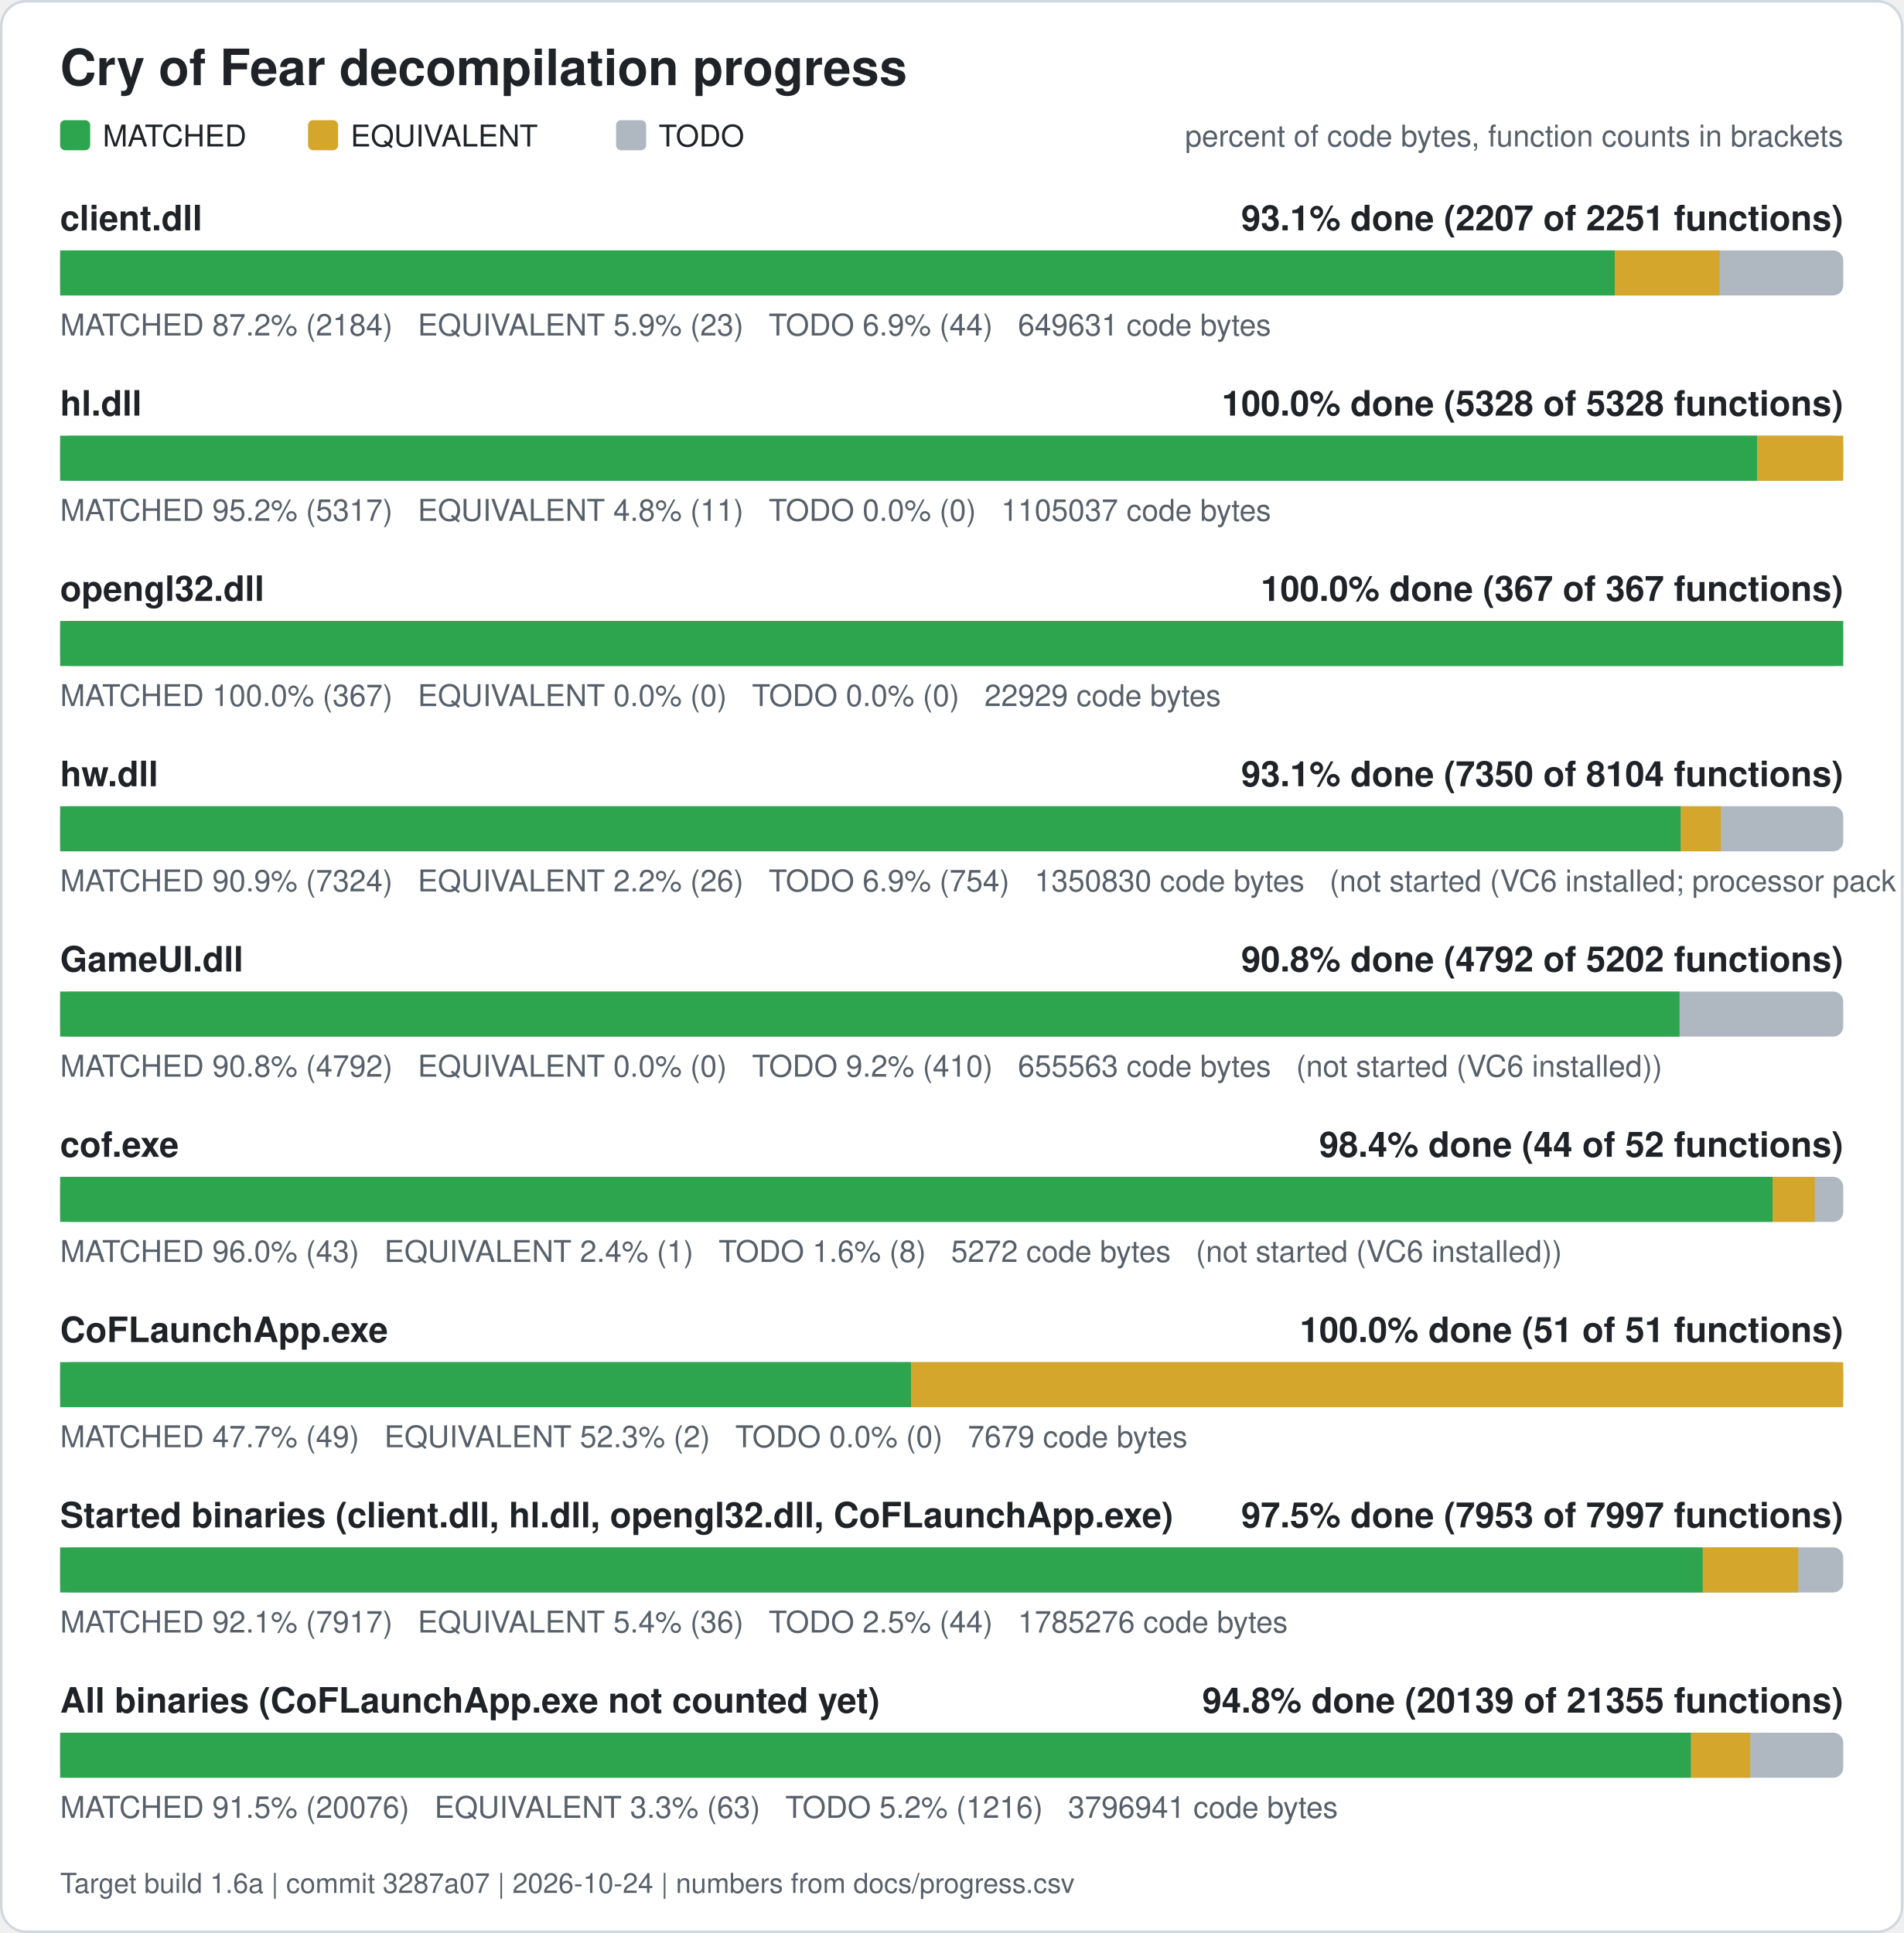
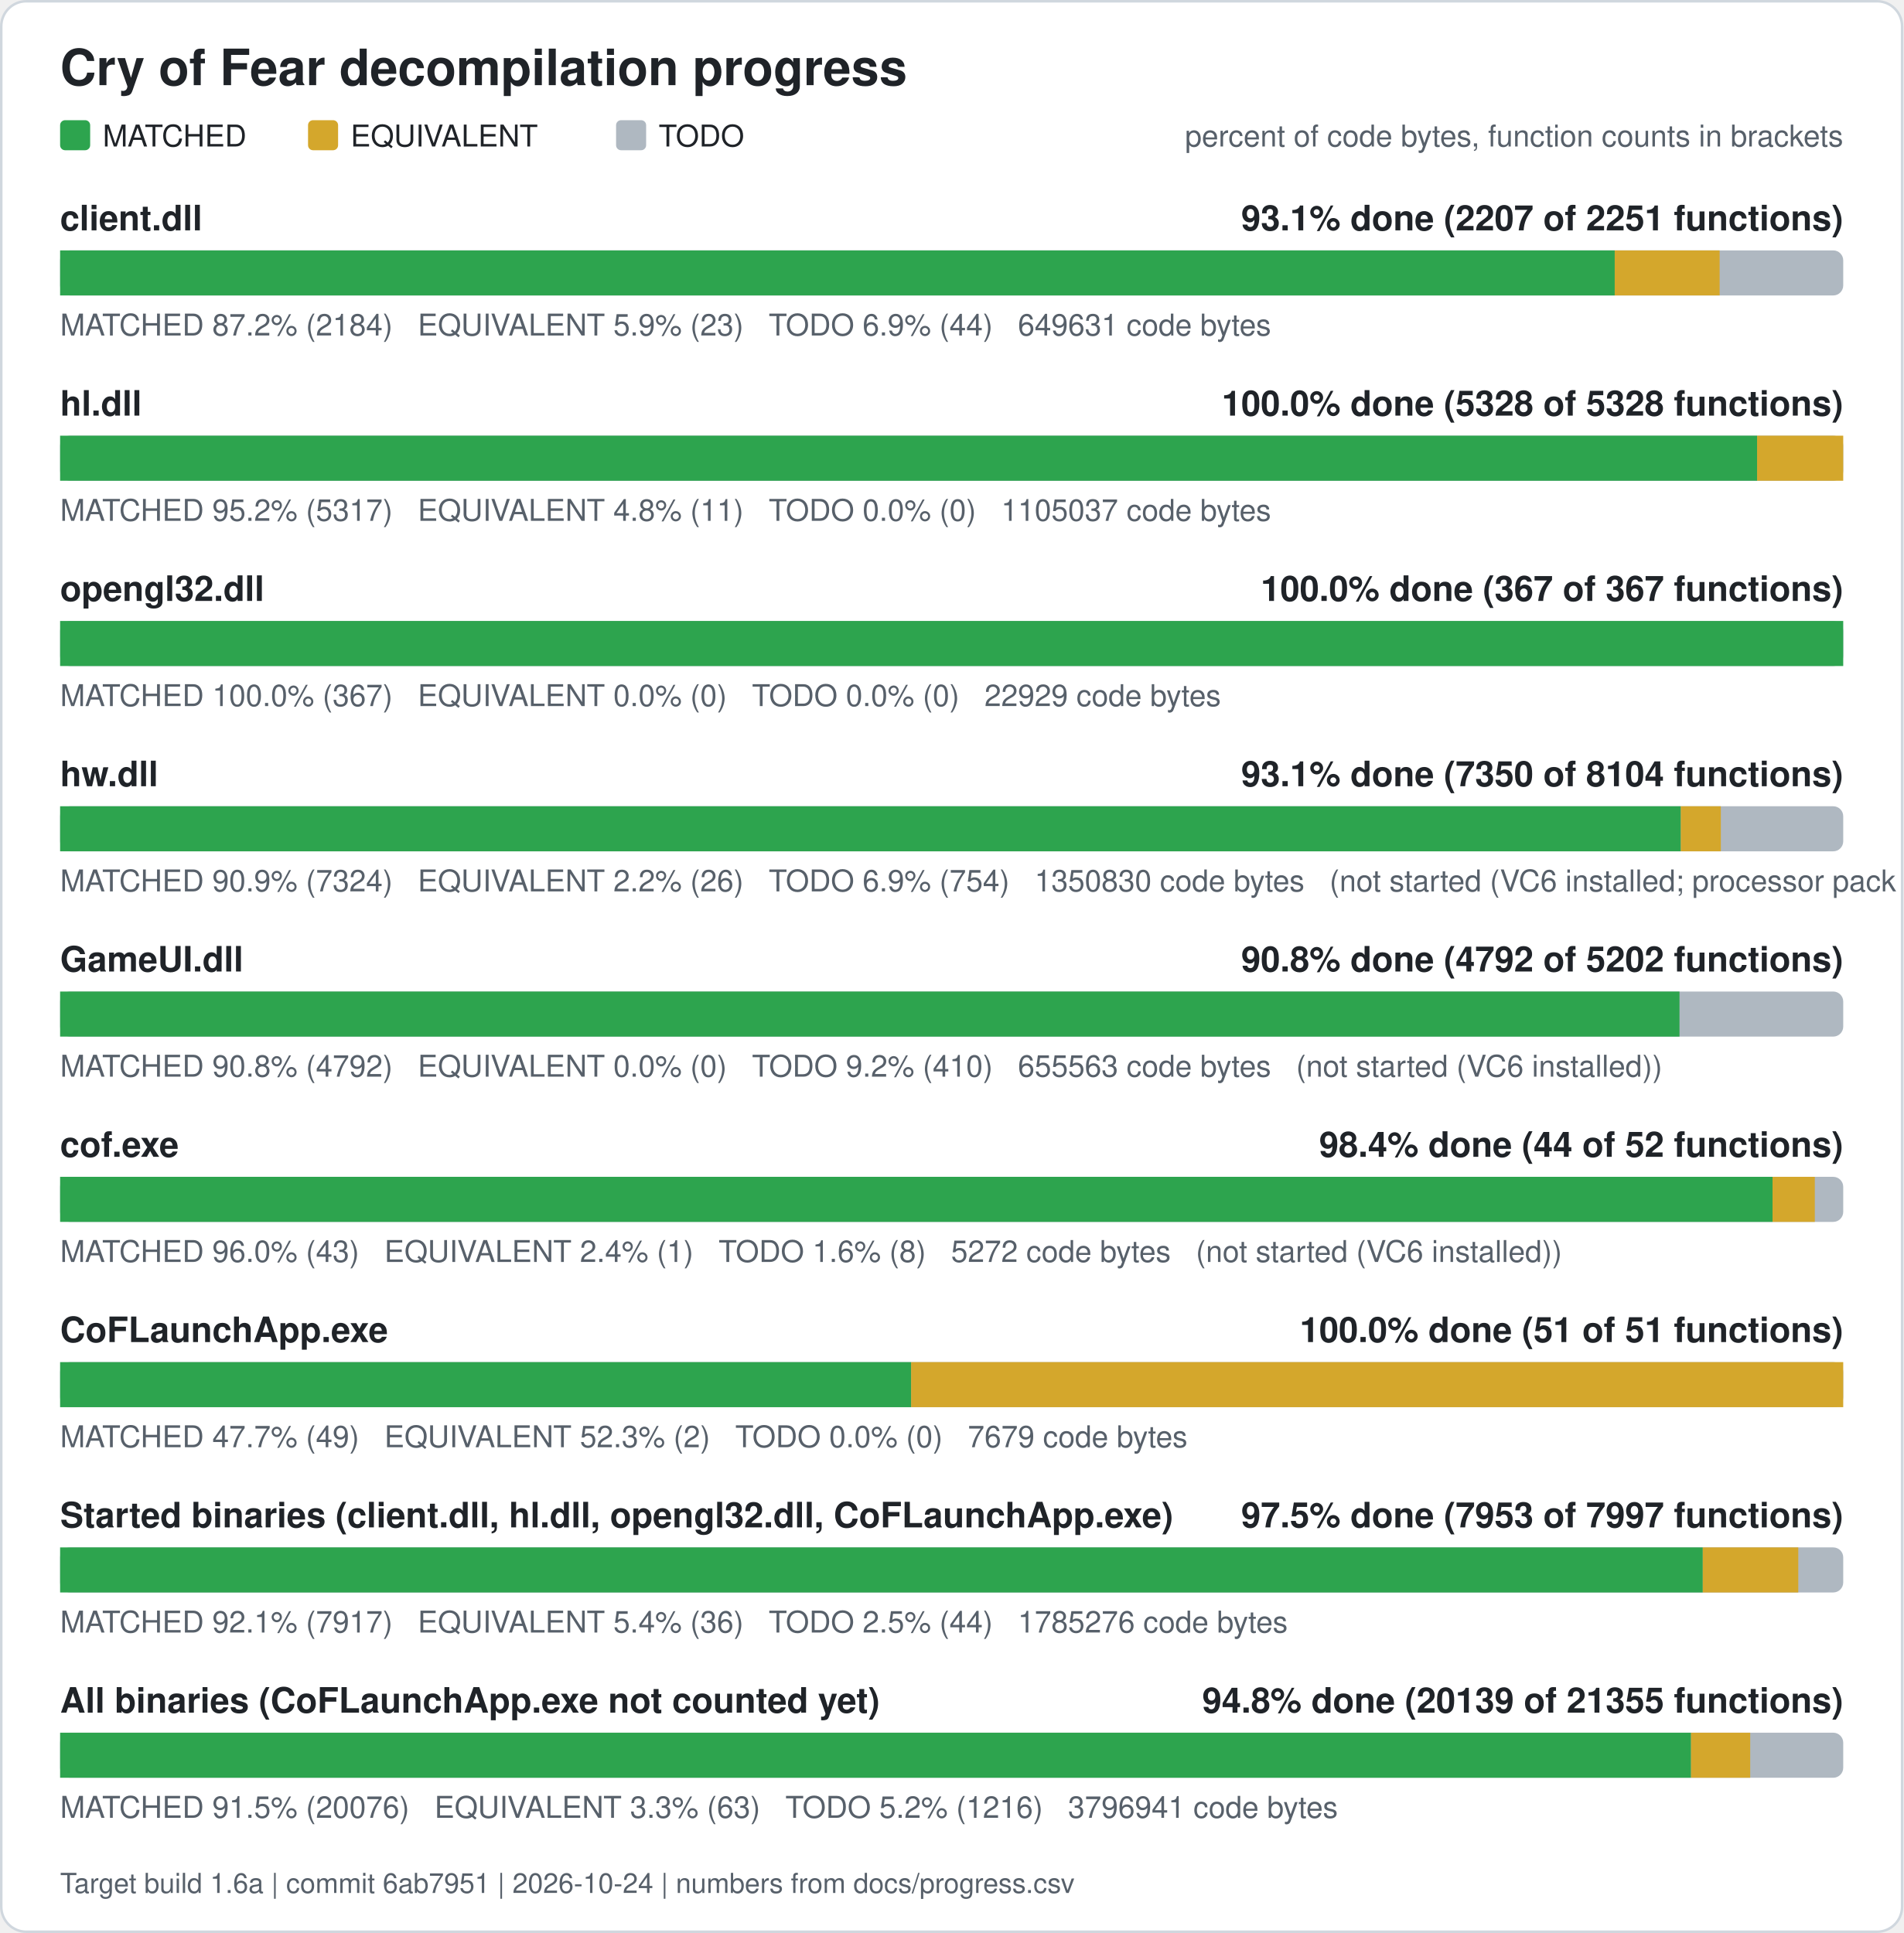
<svg xmlns="http://www.w3.org/2000/svg" width="760" height="772" viewBox="0 0 760 772" role="img" aria-label="Cry of Fear decompilation progress">
  <rect x="0.5" y="0.5" width="759" height="771" rx="10" fill="#ffffff" stroke="#d0d7de" />
  <text x="24" y="34" font-family="Segoe UI, Helvetica, Arial, sans-serif" font-size="20" font-weight="600" fill="#1f2328">Cry of Fear decompilation progress</text>
  <rect x="24" y="48" width="12" height="12" rx="2" fill="#2da44e" />
  <text x="41" y="58.5" font-family="Segoe UI, Helvetica, Arial, sans-serif" font-size="12" fill="#1f2328">MATCHED</text>
  <rect x="123" y="48" width="12" height="12" rx="2" fill="#d4a72c" />
  <text x="140" y="58.5" font-family="Segoe UI, Helvetica, Arial, sans-serif" font-size="12" fill="#1f2328">EQUIVALENT</text>
  <rect x="246" y="48" width="12" height="12" rx="2" fill="#afb8c1" />
  <text x="263" y="58.5" font-family="Segoe UI, Helvetica, Arial, sans-serif" font-size="12" fill="#1f2328">TODO</text>
  <text x="736" y="58.5" font-family="Segoe UI, Helvetica, Arial, sans-serif" font-size="12" fill="#57606a" text-anchor="end">percent of code bytes, function counts in brackets</text>
  <text x="24" y="92" font-family="Segoe UI, Helvetica, Arial, sans-serif" font-size="14" font-weight="600" fill="#1f2328">client.dll</text>
  <text x="736" y="92" font-family="Segoe UI, Helvetica, Arial, sans-serif" font-size="14" font-weight="600" fill="#1f2328" text-anchor="end">93.1% done (2207 of 2251 functions)</text>
  <rect x="24" y="100" width="712" height="18" rx="4" fill="#afb8c1" />
  <rect x="24.00" y="100" width="620.76" height="18" fill="#2da44e" />
  <rect x="644.76" y="100" width="41.89" height="18" fill="#d4a72c" />
  <text x="24" y="134" font-family="Segoe UI, Helvetica, Arial, sans-serif" font-size="12" fill="#57606a" xml:space="preserve">MATCHED 87.2% (2184)   EQUIVALENT 5.9% (23)   TODO 6.9% (44)   649631 code bytes</text>
  <text x="24" y="166" font-family="Segoe UI, Helvetica, Arial, sans-serif" font-size="14" font-weight="600" fill="#1f2328">hl.dll</text>
  <text x="736" y="166" font-family="Segoe UI, Helvetica, Arial, sans-serif" font-size="14" font-weight="600" fill="#1f2328" text-anchor="end">100.0% done (5328 of 5328 functions)</text>
  <rect x="24" y="174" width="712" height="18" rx="4" fill="#afb8c1" />
  <rect x="24.00" y="174" width="677.61" height="18" fill="#2da44e" />
  <rect x="701.61" y="174" width="34.39" height="18" fill="#d4a72c" />
  <text x="24" y="208" font-family="Segoe UI, Helvetica, Arial, sans-serif" font-size="12" fill="#57606a" xml:space="preserve">MATCHED 95.2% (5317)   EQUIVALENT 4.8% (11)   TODO 0.0% (0)   1105037 code bytes</text>
  <text x="24" y="240" font-family="Segoe UI, Helvetica, Arial, sans-serif" font-size="14" font-weight="600" fill="#1f2328">opengl32.dll</text>
  <text x="736" y="240" font-family="Segoe UI, Helvetica, Arial, sans-serif" font-size="14" font-weight="600" fill="#1f2328" text-anchor="end">100.0% done (367 of 367 functions)</text>
  <rect x="24" y="248" width="712" height="18" rx="4" fill="#afb8c1" />
  <rect x="24.00" y="248" width="712.00" height="18" fill="#2da44e" />
  <text x="24" y="282" font-family="Segoe UI, Helvetica, Arial, sans-serif" font-size="12" fill="#57606a" xml:space="preserve">MATCHED 100.0% (367)   EQUIVALENT 0.0% (0)   TODO 0.0% (0)   22929 code bytes</text>
  <text x="24" y="314" font-family="Segoe UI, Helvetica, Arial, sans-serif" font-size="14" font-weight="600" fill="#1f2328">hw.dll</text>
  <text x="736" y="314" font-family="Segoe UI, Helvetica, Arial, sans-serif" font-size="14" font-weight="600" fill="#1f2328" text-anchor="end">93.1% done (7350 of 8104 functions)</text>
  <rect x="24" y="322" width="712" height="18" rx="4" fill="#afb8c1" />
  <rect x="24.00" y="322" width="647.15" height="18" fill="#2da44e" />
  <rect x="671.15" y="322" width="15.98" height="18" fill="#d4a72c" />
  <text x="24" y="356" font-family="Segoe UI, Helvetica, Arial, sans-serif" font-size="12" fill="#57606a" xml:space="preserve">MATCHED 90.9% (7324)   EQUIVALENT 2.2% (26)   TODO 6.9% (754)   1350830 code bytes   (not started (VC6 installed; processor pack and VS 2005 objects need those compilers))</text>
  <text x="24" y="388" font-family="Segoe UI, Helvetica, Arial, sans-serif" font-size="14" font-weight="600" fill="#1f2328">GameUI.dll</text>
  <text x="736" y="388" font-family="Segoe UI, Helvetica, Arial, sans-serif" font-size="14" font-weight="600" fill="#1f2328" text-anchor="end">90.8% done (4792 of 5202 functions)</text>
  <rect x="24" y="396" width="712" height="18" rx="4" fill="#afb8c1" />
  <rect x="24.00" y="396" width="646.62" height="18" fill="#2da44e" />
  <text x="24" y="430" font-family="Segoe UI, Helvetica, Arial, sans-serif" font-size="12" fill="#57606a" xml:space="preserve">MATCHED 90.8% (4792)   EQUIVALENT 0.0% (0)   TODO 9.2% (410)   655563 code bytes   (not started (VC6 installed))</text>
  <text x="24" y="462" font-family="Segoe UI, Helvetica, Arial, sans-serif" font-size="14" font-weight="600" fill="#1f2328">cof.exe</text>
  <text x="736" y="462" font-family="Segoe UI, Helvetica, Arial, sans-serif" font-size="14" font-weight="600" fill="#1f2328" text-anchor="end">98.4% done (44 of 52 functions)</text>
  <rect x="24" y="470" width="712" height="18" rx="4" fill="#afb8c1" />
  <rect x="24.00" y="470" width="683.77" height="18" fill="#2da44e" />
  <rect x="707.77" y="470" width="16.88" height="18" fill="#d4a72c" />
  <text x="24" y="504" font-family="Segoe UI, Helvetica, Arial, sans-serif" font-size="12" fill="#57606a" xml:space="preserve">MATCHED 96.0% (43)   EQUIVALENT 2.4% (1)   TODO 1.6% (8)   5272 code bytes   (not started (VC6 installed))</text>
  <text x="24" y="536" font-family="Segoe UI, Helvetica, Arial, sans-serif" font-size="14" font-weight="600" fill="#1f2328">CoFLaunchApp.exe</text>
  <text x="736" y="536" font-family="Segoe UI, Helvetica, Arial, sans-serif" font-size="14" font-weight="600" fill="#1f2328" text-anchor="end">100.0% done (51 of 51 functions)</text>
  <rect x="24" y="544" width="712" height="18" rx="4" fill="#afb8c1" />
  <rect x="24.00" y="544" width="339.82" height="18" fill="#2da44e" />
  <rect x="363.82" y="544" width="372.18" height="18" fill="#d4a72c" />
  <text x="24" y="578" font-family="Segoe UI, Helvetica, Arial, sans-serif" font-size="12" fill="#57606a" xml:space="preserve">MATCHED 47.7% (49)   EQUIVALENT 52.3% (2)   TODO 0.0% (0)   7679 code bytes</text>
  <text x="24" y="610" font-family="Segoe UI, Helvetica, Arial, sans-serif" font-size="14" font-weight="600" fill="#1f2328">Started binaries (client.dll, hl.dll, opengl32.dll, CoFLaunchApp.exe)</text>
  <text x="736" y="610" font-family="Segoe UI, Helvetica, Arial, sans-serif" font-size="14" font-weight="600" fill="#1f2328" text-anchor="end">97.5% done (7953 of 7997 functions)</text>
  <rect x="24" y="618" width="712" height="18" rx="4" fill="#afb8c1" />
  <rect x="24.00" y="618" width="655.92" height="18" fill="#2da44e" />
  <rect x="679.92" y="618" width="38.13" height="18" fill="#d4a72c" />
  <text x="24" y="652" font-family="Segoe UI, Helvetica, Arial, sans-serif" font-size="12" fill="#57606a" xml:space="preserve">MATCHED 92.1% (7917)   EQUIVALENT 5.4% (36)   TODO 2.5% (44)   1785276 code bytes</text>
  <text x="24" y="684" font-family="Segoe UI, Helvetica, Arial, sans-serif" font-size="14" font-weight="600" fill="#1f2328">All binaries (CoFLaunchApp.exe not counted yet)</text>
  <text x="736" y="684" font-family="Segoe UI, Helvetica, Arial, sans-serif" font-size="14" font-weight="600" fill="#1f2328" text-anchor="end">94.8% done (20139 of 21355 functions)</text>
  <rect x="24" y="692" width="712" height="18" rx="4" fill="#afb8c1" />
  <rect x="24.00" y="692" width="651.23" height="18" fill="#2da44e" />
  <rect x="675.23" y="692" width="23.63" height="18" fill="#d4a72c" />
  <text x="24" y="726" font-family="Segoe UI, Helvetica, Arial, sans-serif" font-size="12" fill="#57606a" xml:space="preserve">MATCHED 91.5% (20076)   EQUIVALENT 3.3% (63)   TODO 5.2% (1216)   3796941 code bytes</text>
-   <text x="24" y="756" font-family="Segoe UI, Helvetica, Arial, sans-serif" font-size="11" fill="#57606a">Target build 1.6a | commit 3287a07 | 2026-10-24 | numbers from docs/progress.csv</text>
+   <text x="24" y="756" font-family="Segoe UI, Helvetica, Arial, sans-serif" font-size="11" fill="#57606a">Target build 1.6a | commit 6ab7951 | 2026-10-24 | numbers from docs/progress.csv</text>
</svg>
